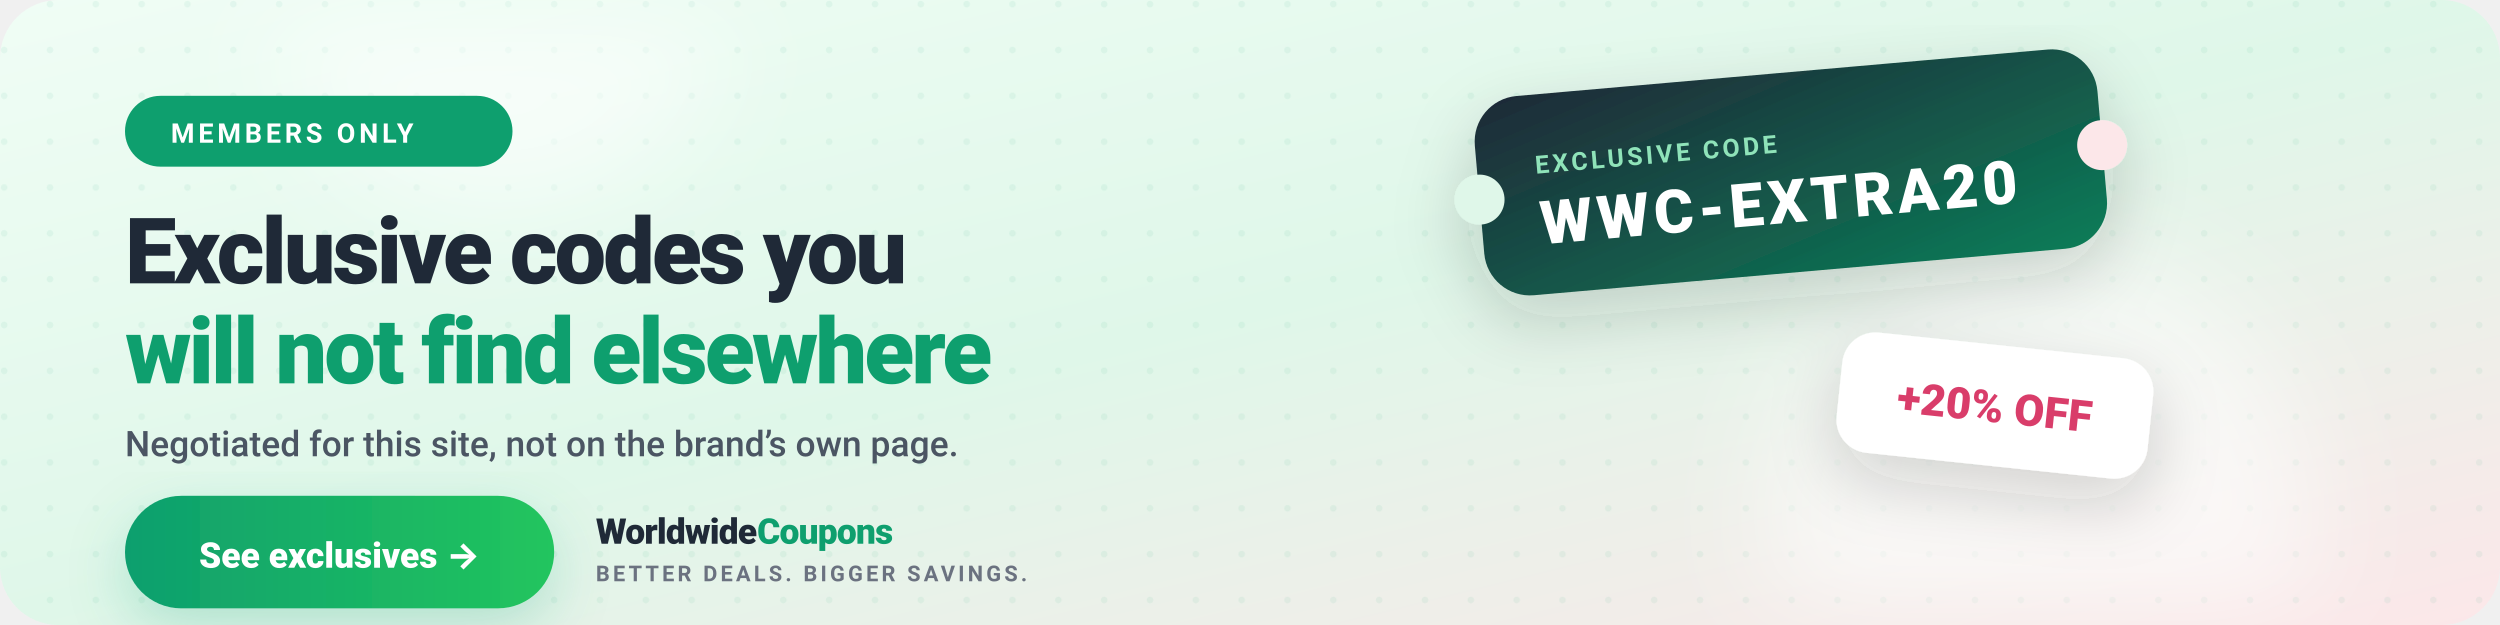
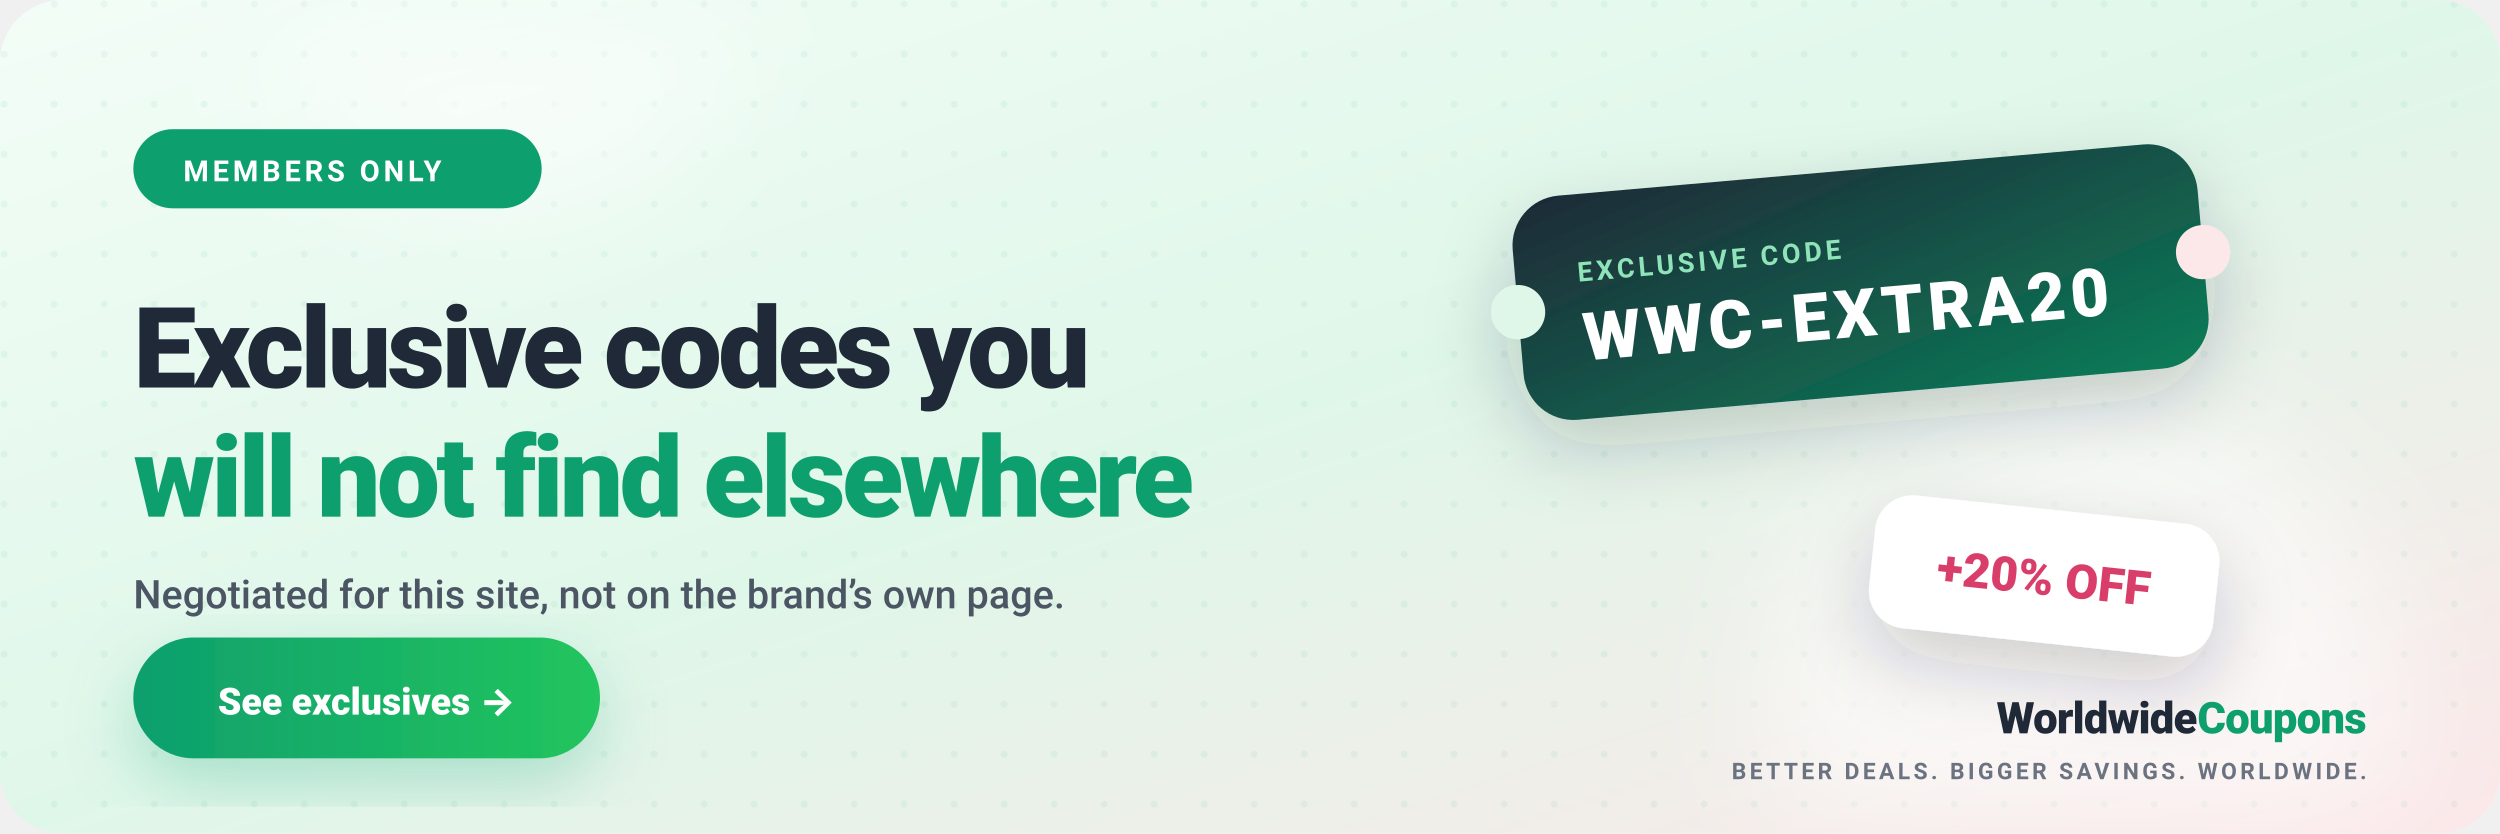
- <svg xmlns="http://www.w3.org/2000/svg" viewBox="0 0 1200 300" width="1200" height="300" role="img" aria-label="Exclusive codes you will not find elsewhere — WorldwideCoupons">
+ <svg xmlns="http://www.w3.org/2000/svg" viewBox="0 0 1200 400" width="1200" height="400" role="img" aria-label="Exclusive codes you will not find elsewhere — WorldwideCoupons">
  <defs>
    <filter id="soft" x="-40%" y="-40%" width="180%" height="180%">
-       <feDropShadow dx="0" dy="10" stdDeviation="14" flood-color="#0E9F6E" flood-opacity="0.22" />
+       <feDropShadow dx="0" dy="12" stdDeviation="16" flood-color="#0E9F6E" flood-opacity="0.25" />
    </filter>
    <filter id="card" x="-40%" y="-40%" width="180%" height="180%">
-       <feDropShadow dx="0" dy="12" stdDeviation="16" flood-color="#1F2937" flood-opacity="0.18" />
+       <feDropShadow dx="0" dy="14" stdDeviation="18" flood-color="#1F2937" flood-opacity="0.2" />
    </filter>
    <filter id="blur" x="-50%" y="-50%" width="200%" height="200%">
-       <feGaussianBlur stdDeviation="26" />
+       <feGaussianBlur stdDeviation="30" />
    </filter>
-     <pattern id="dots" width="22" height="22" patternUnits="userSpaceOnUse">
-       <circle cx="2" cy="2" r="1.6" fill="#0E9F6E" opacity="0.14" />
+     <pattern id="dots" width="24" height="24" patternUnits="userSpaceOnUse">
+       <circle cx="2" cy="2" r="1.7" fill="#0E9F6E" opacity="0.13" />
    </pattern>
    <linearGradient id="bg2" x1="0" y1="0" x2="1" y2="1">
-       <stop offset="0%" stop-color="#F0FDF5" />
+       <stop offset="0%" stop-color="#F3FDF7" />
      <stop offset="50%" stop-color="#DFF7E9" />
      <stop offset="100%" stop-color="#FCE7E9" />
    </linearGradient>
    <linearGradient id="cta2" x1="0" y1="0" x2="1" y2="0">
      <stop offset="0%" stop-color="#0E9F6E" />
      <stop offset="100%" stop-color="#22C55E" />
    </linearGradient>
    <linearGradient id="chip" x1="0" y1="0" x2="1" y2="1">
      <stop offset="0%" stop-color="#1F2937" />
      <stop offset="100%" stop-color="#0B7D58" />
    </linearGradient>
  </defs>
-   <rect width="1200" height="300" rx="28" fill="url(#bg2)" />
-   <rect width="1200" height="300" rx="28" fill="url(#dots)" opacity="0.45" />
+   <rect width="1200" height="400" rx="30" fill="url(#bg2)" />
+   <rect width="1200" height="400" rx="30" fill="url(#dots)" opacity="0.45" />
  <g filter="url(#blur)" opacity="0.6">
-     <circle cx="980" cy="250" r="130" fill="#FFFFFF" />
-     <circle cx="240" cy="-10" r="110" fill="#FFFFFF" />
+     <circle cx="1000" cy="340" r="150" fill="#FFFFFF" />
+     <circle cx="240" cy="-20" r="120" fill="#FFFFFF" />
  </g>
-   <g transform="translate(60 46)">
-     <rect width="186" height="34" rx="17" fill="#0E9F6E" />
-     <text x="22" y="22.5" font-size="13" font-weight="700" letter-spacing="1.8" fill="#FFFFFF" font-family="ui-sans-serif, system-ui, -apple-system, 'Segoe UI', Roboto, sans-serif">MEMBERS ONLY</text>
-     <text x="0" y="90" font-size="44" font-weight="800" fill="#1F2937" letter-spacing="-1.4" font-family="ui-sans-serif, system-ui, -apple-system, 'Segoe UI', Roboto, sans-serif">Exclusive codes you</text>
-     <text x="0" y="138" font-size="44" font-weight="800" fill="#0E9F6E" letter-spacing="-1.4" font-family="ui-sans-serif, system-ui, -apple-system, 'Segoe UI', Roboto, sans-serif">will not find elsewhere</text>
-     <text x="0" y="173" font-size="17" font-weight="500" fill="#4B5563" font-family="ui-sans-serif, system-ui, -apple-system, 'Segoe UI', Roboto, sans-serif">Negotiated for this site, not on the brand’s own page.</text>
-     <g transform="translate(0 192)" filter="url(#soft)">
-       <rect width="206" height="54" rx="27" fill="url(#cta2)" />
-       <text x="103" y="34.5" text-anchor="middle" font-size="17" font-weight="800" fill="#FFFFFF" font-family="ui-sans-serif, system-ui, -apple-system, 'Segoe UI', Roboto, sans-serif">See exclusives →</text>
+   <g transform="translate(64 62)">
+     <rect width="196" height="38" rx="19" fill="#0E9F6E" />
+     <text x="24" y="25" font-size="14" font-weight="700" letter-spacing="1.8" fill="#FFFFFF" font-family="ui-sans-serif, system-ui, -apple-system, 'Segoe UI', Roboto, sans-serif">MEMBERS ONLY</text>
+   </g>
+   <text x="64" y="186" font-size="54" font-weight="800" fill="#1F2937" letter-spacing="-1.8" font-family="ui-sans-serif, system-ui, -apple-system, 'Segoe UI', Roboto, sans-serif">Exclusive codes you</text>
+   <text x="64" y="248" font-size="54" font-weight="800" fill="#0E9F6E" letter-spacing="-1.8" font-family="ui-sans-serif, system-ui, -apple-system, 'Segoe UI', Roboto, sans-serif">will not find elsewhere</text>
+   <text x="64" y="292" font-size="19" font-weight="500" fill="#4B5563" font-family="ui-sans-serif, system-ui, -apple-system, 'Segoe UI', Roboto, sans-serif">Negotiated for this site, not on the brand’s own page.</text>
+   <g transform="translate(64 306)" filter="url(#soft)">
+     <rect width="224" height="58" rx="29" fill="url(#cta2)" />
+     <text x="112" y="37" text-anchor="middle" font-size="18" font-weight="800" fill="#FFFFFF" font-family="ui-sans-serif, system-ui, -apple-system, 'Segoe UI', Roboto, sans-serif">See exclusives →</text>
+   </g>
+   <g filter="url(#card)">
+     <g transform="translate(724 96) rotate(-5)">
+       <rect width="330" height="108" rx="24" fill="url(#chip)" />
+       <text x="30" y="42" font-size="13" font-weight="700" letter-spacing="1.8" fill="#8FE3B9" font-family="ui-sans-serif, system-ui, -apple-system, 'Segoe UI', Roboto, sans-serif">EXCLUSIVE CODE</text>
+       <text x="30" y="80" font-size="32" font-weight="800" letter-spacing="2.4" fill="#FFFFFF" font-family="ui-sans-serif, system-ui, -apple-system, 'Segoe UI', Roboto, sans-serif">WWC-EXTRA20</text>
+       <circle cx="0" cy="54" r="13" fill="#DFF7E9" />
+       <circle cx="330" cy="54" r="13" fill="#FCE7E9" />
    </g>
-     <g transform="translate(226 199)">
-       <text x="0" y="16" font-size="17" font-weight="800" fill="#1F2937" letter-spacing="-0.4" font-family="ui-sans-serif, system-ui, -apple-system, 'Segoe UI', Roboto, sans-serif">Worldwide<tspan fill="#0E9F6E">Coupons</tspan>
-       </text>
-       <text x="0" y="34" font-size="10.5" font-weight="600" fill="#6B7280" letter-spacing="1.5" font-family="ui-sans-serif, system-ui, -apple-system, 'Segoe UI', Roboto, sans-serif">BETTER DEALS. BIGGER SAVINGS.</text>
+     <g transform="translate(902 236) rotate(6)">
+       <rect width="166" height="64" rx="18" fill="#FFFFFF" />
+       <text x="83" y="41" text-anchor="middle" font-size="23" font-weight="800" fill="#D93E6B" font-family="ui-sans-serif, system-ui, -apple-system, 'Segoe UI', Roboto, sans-serif">+20% OFF</text>
    </g>
  </g>
-   <g filter="url(#card)">
-     <g transform="translate(706 48) rotate(-5)">
-       <rect width="300" height="96" rx="22" fill="url(#chip)" />
-       <text x="28" y="38" font-size="12" font-weight="700" letter-spacing="1.6" fill="#8FE3B9" font-family="ui-sans-serif, system-ui, -apple-system, 'Segoe UI', Roboto, sans-serif">EXCLUSIVE CODE</text>
-       <text x="28" y="72" font-size="29" font-weight="800" letter-spacing="2.2" fill="#FFFFFF" font-family="ui-sans-serif, system-ui, -apple-system, 'Segoe UI', Roboto, sans-serif">WWC-EXTRA20</text>
-       <circle cx="0" cy="48" r="12" fill="#DFF7E9" />
-       <circle cx="300" cy="48" r="12" fill="#FCE7E9" />
-     </g>
-     <g transform="translate(886 158) rotate(6)">
-       <rect width="150" height="58" rx="16" fill="#FFFFFF" />
-       <text x="75" y="37" text-anchor="middle" font-size="21" font-weight="800" fill="#D93E6B" font-family="ui-sans-serif, system-ui, -apple-system, 'Segoe UI', Roboto, sans-serif">+20% OFF</text>
-     </g>
+   <g transform="translate(1136 352)">
+     <text x="0" y="0" text-anchor="end" font-size="21" font-weight="800" fill="#1F2937" letter-spacing="-0.4" font-family="ui-sans-serif, system-ui, -apple-system, 'Segoe UI', Roboto, sans-serif">Worldwide<tspan fill="#0E9F6E">Coupons</tspan>
+     </text>
+     <text x="0" y="22" text-anchor="end" font-size="11" font-weight="600" fill="#6B7280" letter-spacing="1.6" font-family="ui-sans-serif, system-ui, -apple-system, 'Segoe UI', Roboto, sans-serif">BETTER DEALS. BIGGER SAVINGS. WORLDWIDE.</text>
  </g>
</svg>
